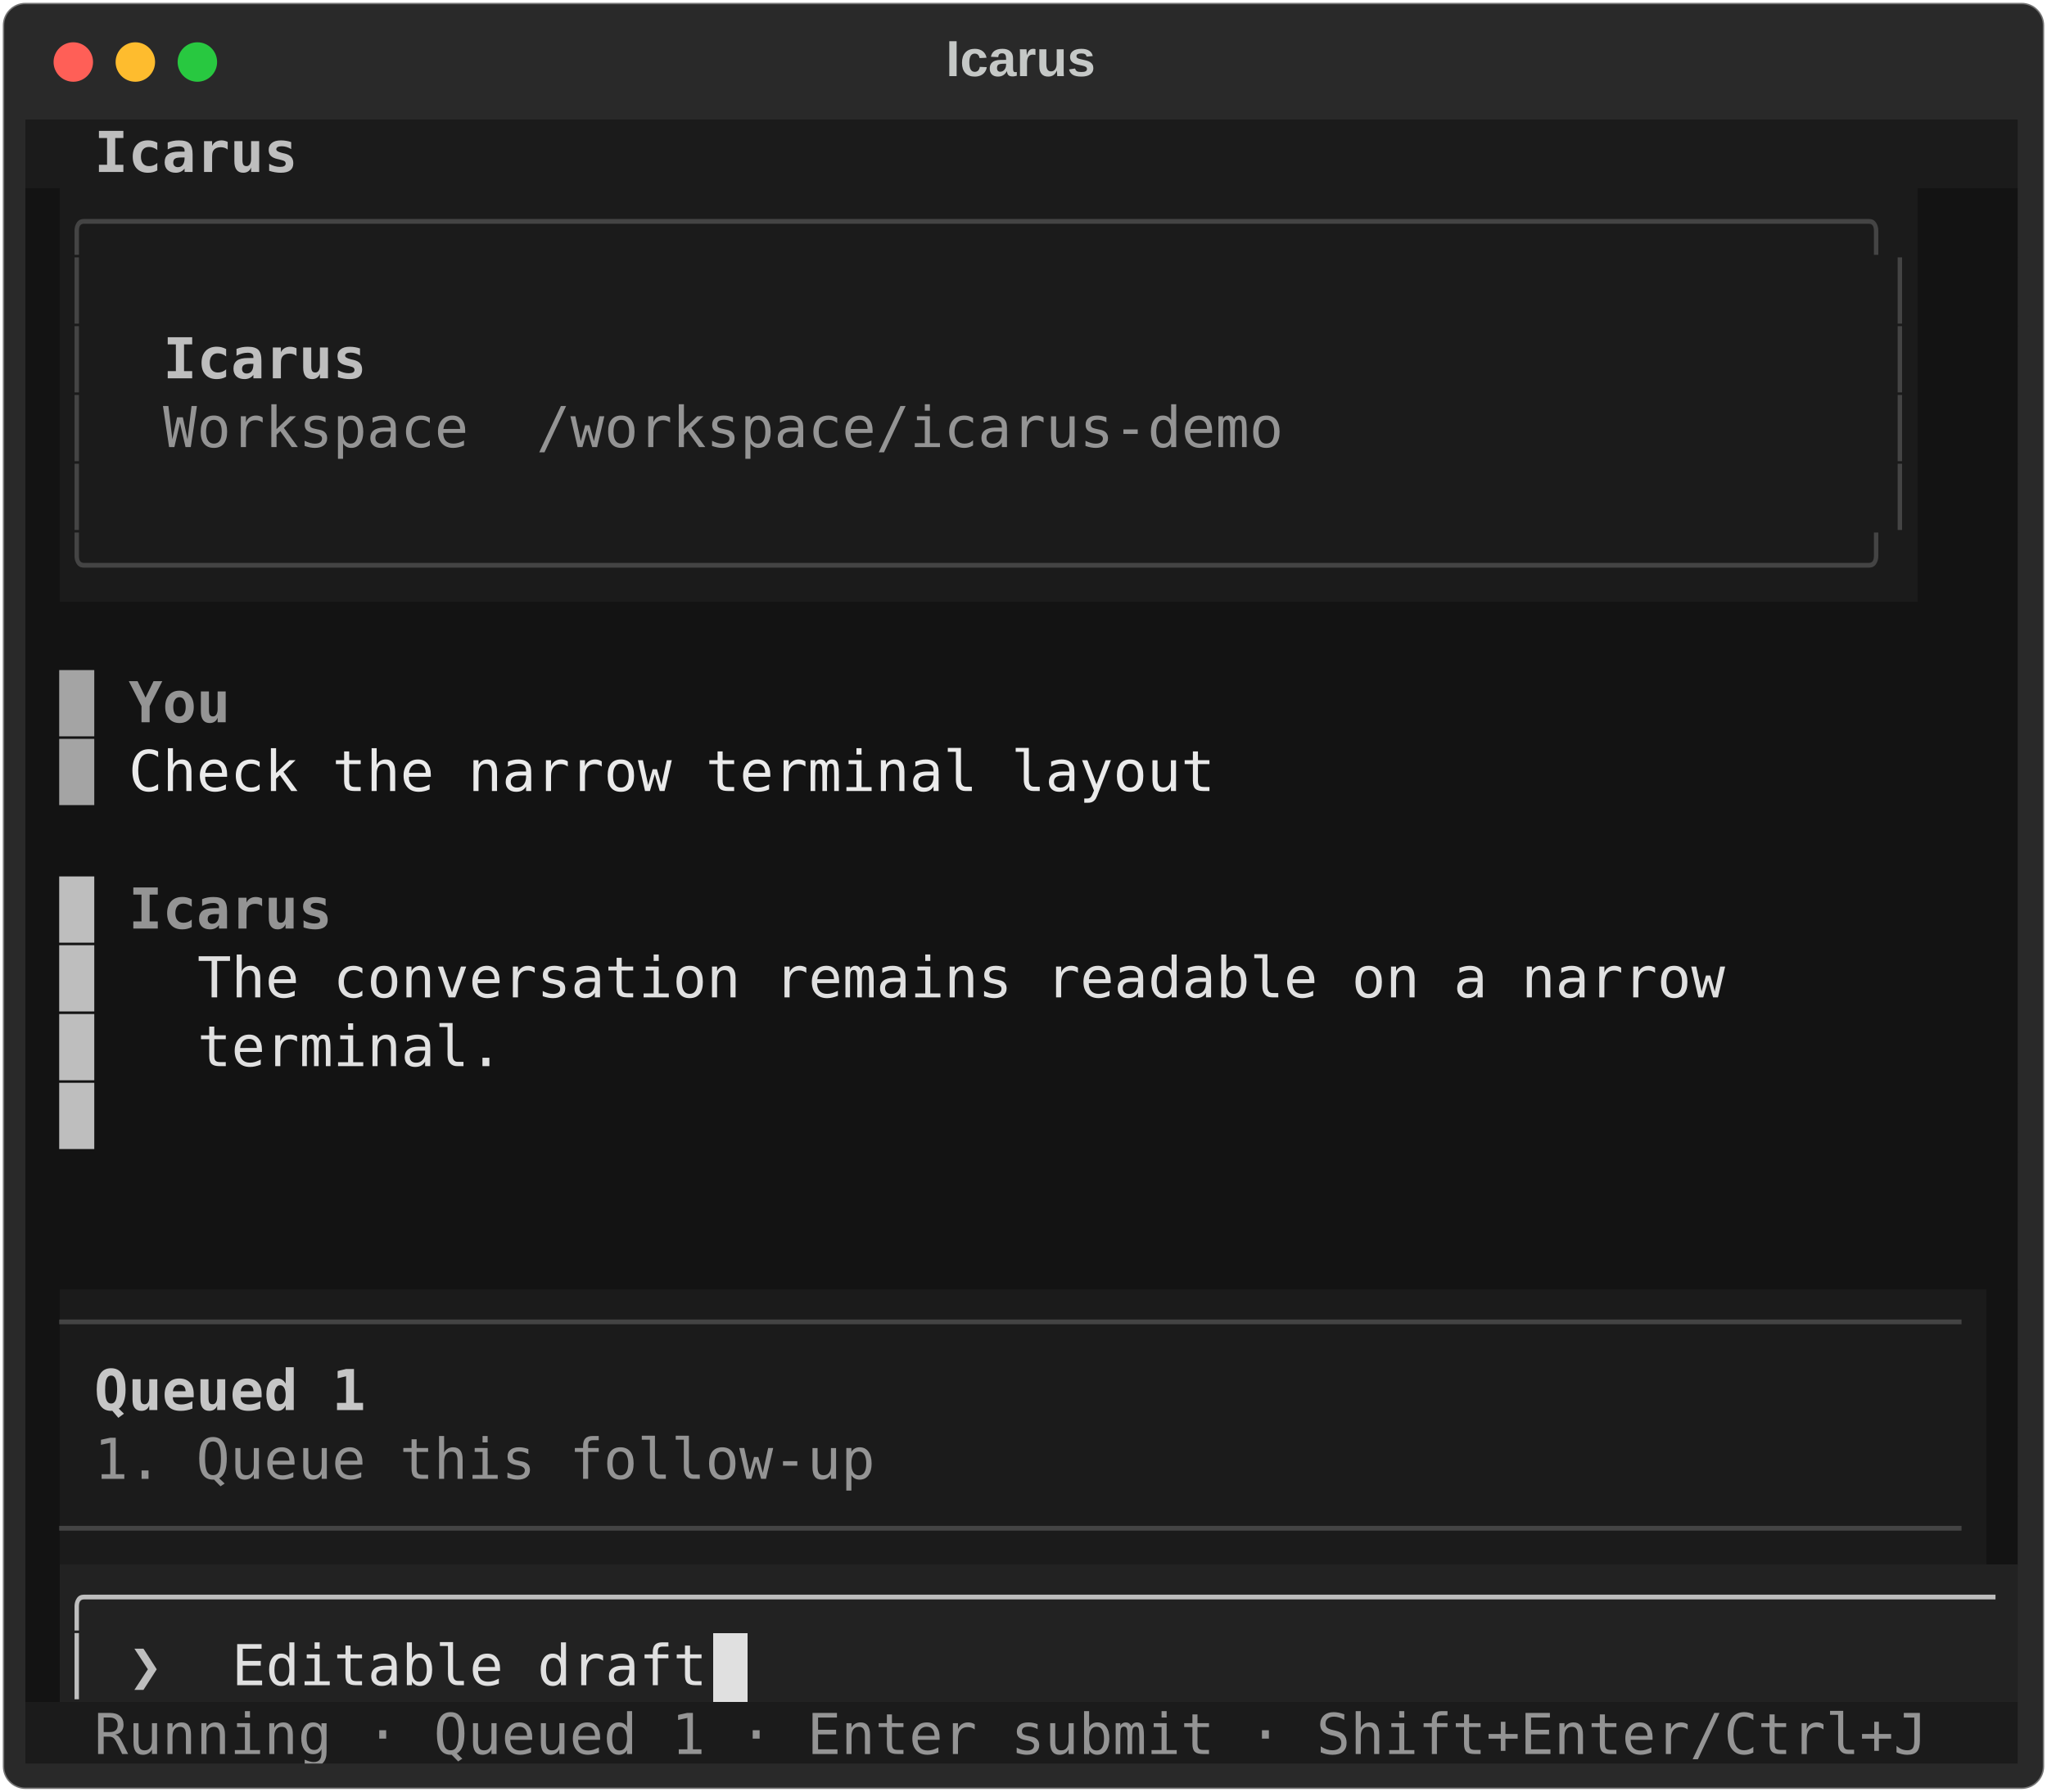
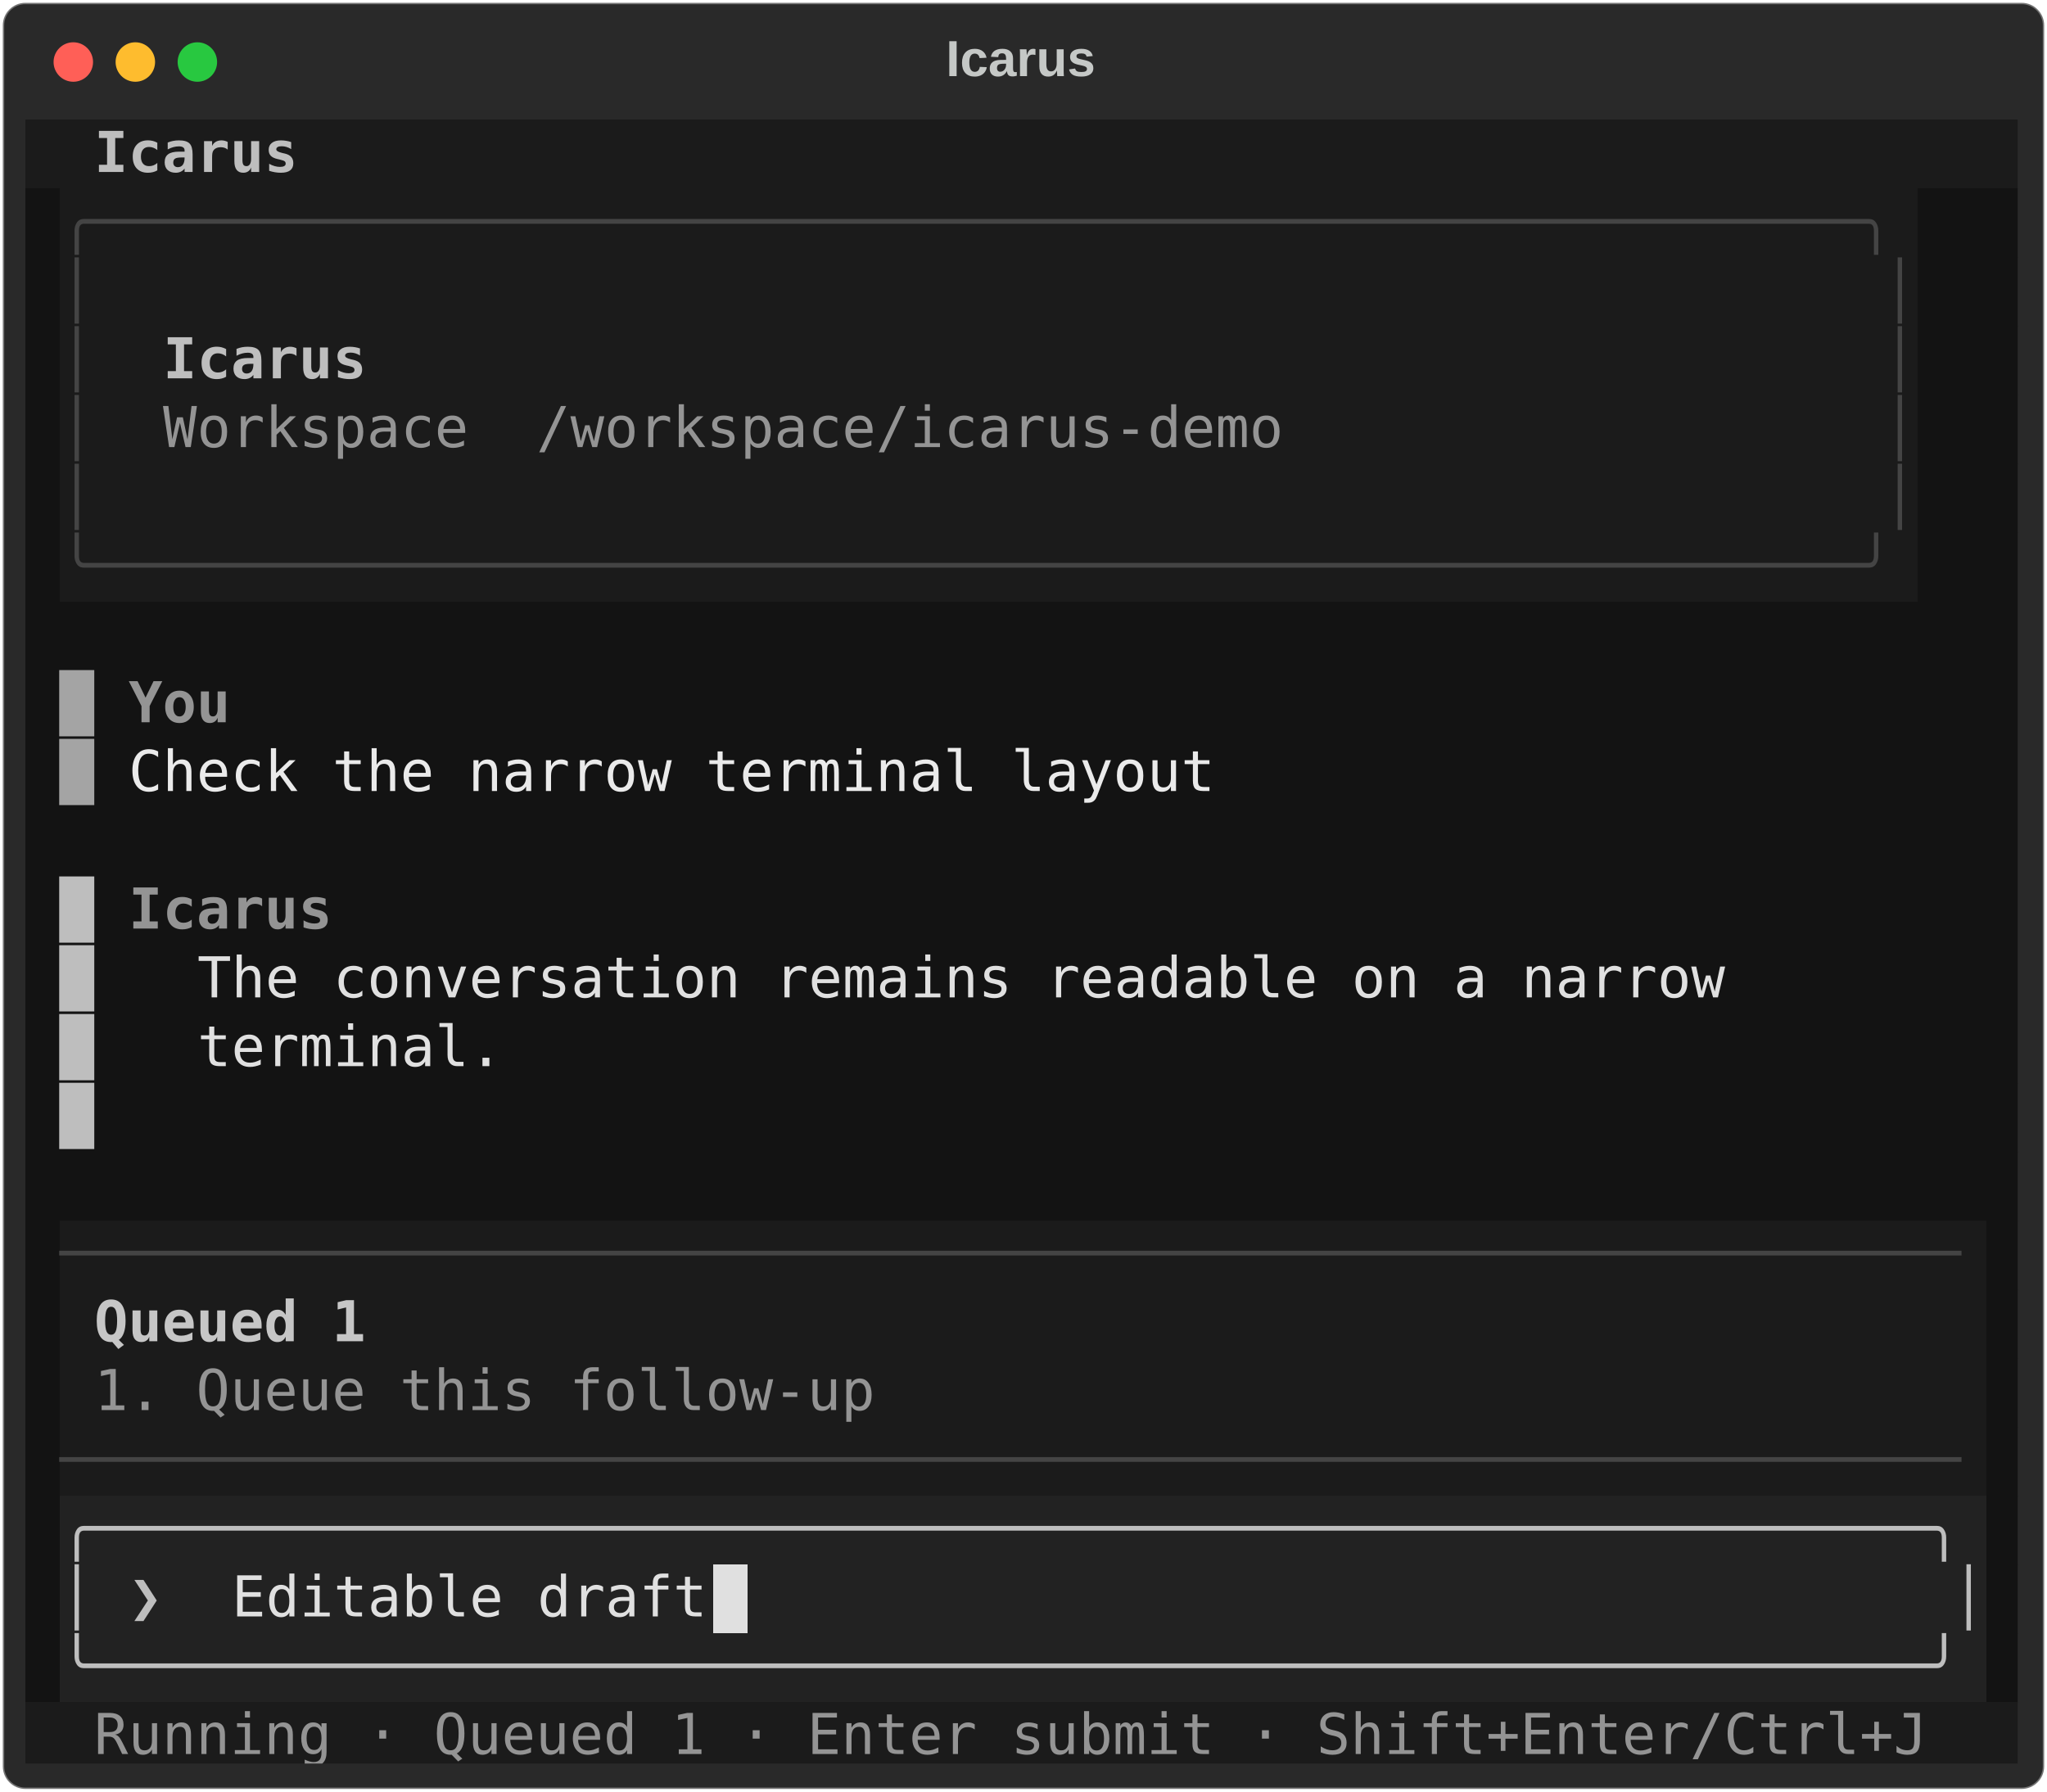
<svg xmlns="http://www.w3.org/2000/svg" class="rich-terminal" viewBox="0 0 726 635.6">
  <style>

    @font-face {
        font-family: "Fira Code";
        src: local("FiraCode-Regular"),
                url("https://cdnjs.cloudflare.com/ajax/libs/firacode/6.2.0/woff2/FiraCode-Regular.woff2") format("woff2"),
                url("https://cdnjs.cloudflare.com/ajax/libs/firacode/6.2.0/woff/FiraCode-Regular.woff") format("woff");
        font-style: normal;
        font-weight: 400;
    }
    @font-face {
        font-family: "Fira Code";
        src: local("FiraCode-Bold"),
                url("https://cdnjs.cloudflare.com/ajax/libs/firacode/6.2.0/woff2/FiraCode-Bold.woff2") format("woff2"),
                url("https://cdnjs.cloudflare.com/ajax/libs/firacode/6.2.0/woff/FiraCode-Bold.woff") format("woff");
        font-style: bold;
        font-weight: 700;
    }

    .terminal-matrix {
        font-family: Fira Code, monospace;
        font-size: 20px;
        line-height: 24.4px;
        font-variant-east-asian: full-width;
    }

    .terminal-title {
        font-size: 18px;
        font-weight: bold;
        font-family: arial;
    }

    .terminal-r1 { fill: #c5c8c6 }
.terminal-r2 { fill: #bebebe;font-weight: bold }
.terminal-r3 { fill: #444444 }
.terminal-r4 { fill: #949494 }
.terminal-r5 { fill: #a4a4a4 }
.terminal-r6 { fill: #949494;font-weight: bold }
.terminal-r7 { fill: #eaeaea }
.terminal-r8 { fill: #bebebe }
.terminal-r9 { fill: #e0e0e0 }
.terminal-r10 { fill: #c6c6c6;font-weight: bold }
.terminal-r11 { fill: #121212 }
    </style>
  <defs>
    <clipPath id="terminal-clip-terminal">
      <rect x="0" y="0" width="706.6" height="584.6" />
    </clipPath>
    <clipPath id="terminal-line-0">
      <rect x="0" y="1.5" width="707.6" height="24.65" />
    </clipPath>
    <clipPath id="terminal-line-1">
      <rect x="0" y="25.9" width="707.6" height="24.65" />
    </clipPath>
    <clipPath id="terminal-line-2">
      <rect x="0" y="50.3" width="707.6" height="24.65" />
    </clipPath>
    <clipPath id="terminal-line-3">
      <rect x="0" y="74.7" width="707.6" height="24.65" />
    </clipPath>
    <clipPath id="terminal-line-4">
      <rect x="0" y="99.1" width="707.6" height="24.65" />
    </clipPath>
    <clipPath id="terminal-line-5">
      <rect x="0" y="123.5" width="707.6" height="24.65" />
    </clipPath>
    <clipPath id="terminal-line-6">
      <rect x="0" y="147.9" width="707.6" height="24.65" />
    </clipPath>
    <clipPath id="terminal-line-7">
      <rect x="0" y="172.3" width="707.6" height="24.65" />
    </clipPath>
    <clipPath id="terminal-line-8">
      <rect x="0" y="196.7" width="707.6" height="24.65" />
    </clipPath>
    <clipPath id="terminal-line-9">
      <rect x="0" y="221.1" width="707.6" height="24.65" />
    </clipPath>
    <clipPath id="terminal-line-10">
      <rect x="0" y="245.5" width="707.6" height="24.65" />
    </clipPath>
    <clipPath id="terminal-line-11">
      <rect x="0" y="269.9" width="707.6" height="24.65" />
    </clipPath>
    <clipPath id="terminal-line-12">
      <rect x="0" y="294.3" width="707.6" height="24.65" />
    </clipPath>
    <clipPath id="terminal-line-13">
      <rect x="0" y="318.7" width="707.6" height="24.65" />
    </clipPath>
    <clipPath id="terminal-line-14">
      <rect x="0" y="343.1" width="707.6" height="24.65" />
    </clipPath>
    <clipPath id="terminal-line-15">
      <rect x="0" y="367.5" width="707.6" height="24.65" />
    </clipPath>
    <clipPath id="terminal-line-16">
      <rect x="0" y="391.9" width="707.6" height="24.65" />
    </clipPath>
    <clipPath id="terminal-line-17">
      <rect x="0" y="416.3" width="707.6" height="24.65" />
    </clipPath>
    <clipPath id="terminal-line-18">
      <rect x="0" y="440.7" width="707.6" height="24.65" />
    </clipPath>
    <clipPath id="terminal-line-19">
      <rect x="0" y="465.1" width="707.6" height="24.65" />
    </clipPath>
    <clipPath id="terminal-line-20">
      <rect x="0" y="489.5" width="707.6" height="24.65" />
    </clipPath>
    <clipPath id="terminal-line-21">
      <rect x="0" y="513.9" width="707.6" height="24.65" />
    </clipPath>
    <clipPath id="terminal-line-22">
      <rect x="0" y="538.3" width="707.6" height="24.65" />
    </clipPath>
  </defs>
  <rect fill="#292929" stroke="rgba(255,255,255,0.35)" stroke-width="1" x="1" y="1" width="724" height="633.6" rx="8" />
  <text class="terminal-title" fill="#c5c8c6" text-anchor="middle" x="362" y="27">Icarus</text>
  <g transform="translate(26,22)">
    <circle cx="0" cy="0" r="7" fill="#ff5f57" />
    <circle cx="22" cy="0" r="7" fill="#febc2e" />
    <circle cx="44" cy="0" r="7" fill="#28c840" />
  </g>
  <g transform="translate(9, 41)" clip-path="url(#terminal-clip-terminal)">
    <rect fill="#1b1b1b" x="0" y="1.5" width="24.4" height="24.65" shape-rendering="crispEdges" />
    <rect fill="#1b1b1b" x="24.4" y="1.5" width="73.2" height="24.65" shape-rendering="crispEdges" />
    <rect fill="#1b1b1b" x="97.6" y="1.5" width="610" height="24.65" shape-rendering="crispEdges" />
    <rect fill="#131313" x="0" y="25.9" width="12.2" height="24.65" shape-rendering="crispEdges" />
    <rect fill="#1b1b1b" x="12.2" y="25.9" width="658.8" height="24.65" shape-rendering="crispEdges" />
    <rect fill="#131313" x="671" y="25.9" width="36.6" height="24.65" shape-rendering="crispEdges" />
    <rect fill="#131313" x="0" y="50.3" width="12.2" height="24.65" shape-rendering="crispEdges" />
    <rect fill="#1b1b1b" x="12.2" y="50.3" width="12.2" height="24.65" shape-rendering="crispEdges" />
    <rect fill="#1b1b1b" x="24.4" y="50.3" width="634.4" height="24.65" shape-rendering="crispEdges" />
    <rect fill="#1b1b1b" x="658.8" y="50.3" width="12.2" height="24.65" shape-rendering="crispEdges" />
    <rect fill="#131313" x="671" y="50.3" width="36.6" height="24.65" shape-rendering="crispEdges" />
    <rect fill="#131313" x="0" y="74.7" width="12.2" height="24.65" shape-rendering="crispEdges" />
    <rect fill="#1b1b1b" x="12.2" y="74.7" width="12.2" height="24.65" shape-rendering="crispEdges" />
    <rect fill="#1b1b1b" x="24.4" y="74.7" width="24.4" height="24.65" shape-rendering="crispEdges" />
    <rect fill="#1b1b1b" x="48.8" y="74.7" width="73.2" height="24.65" shape-rendering="crispEdges" />
    <rect fill="#1b1b1b" x="122" y="74.7" width="536.8" height="24.65" shape-rendering="crispEdges" />
    <rect fill="#1b1b1b" x="658.8" y="74.7" width="12.2" height="24.65" shape-rendering="crispEdges" />
    <rect fill="#131313" x="671" y="74.7" width="36.6" height="24.65" shape-rendering="crispEdges" />
    <rect fill="#131313" x="0" y="99.1" width="12.2" height="24.65" shape-rendering="crispEdges" />
    <rect fill="#1b1b1b" x="12.2" y="99.1" width="12.2" height="24.65" shape-rendering="crispEdges" />
    <rect fill="#1b1b1b" x="24.4" y="99.1" width="24.4" height="24.65" shape-rendering="crispEdges" />
    <rect fill="#1b1b1b" x="48.8" y="99.1" width="402.6" height="24.65" shape-rendering="crispEdges" />
    <rect fill="#1b1b1b" x="451.4" y="99.1" width="207.4" height="24.65" shape-rendering="crispEdges" />
    <rect fill="#1b1b1b" x="658.8" y="99.1" width="12.2" height="24.65" shape-rendering="crispEdges" />
    <rect fill="#131313" x="671" y="99.1" width="36.6" height="24.65" shape-rendering="crispEdges" />
    <rect fill="#131313" x="0" y="123.5" width="12.2" height="24.65" shape-rendering="crispEdges" />
    <rect fill="#1b1b1b" x="12.2" y="123.5" width="12.2" height="24.65" shape-rendering="crispEdges" />
    <rect fill="#1b1b1b" x="24.4" y="123.5" width="634.4" height="24.65" shape-rendering="crispEdges" />
    <rect fill="#1b1b1b" x="658.8" y="123.5" width="12.2" height="24.65" shape-rendering="crispEdges" />
    <rect fill="#131313" x="671" y="123.5" width="36.6" height="24.65" shape-rendering="crispEdges" />
    <rect fill="#131313" x="0" y="147.9" width="12.2" height="24.65" shape-rendering="crispEdges" />
    <rect fill="#1b1b1b" x="12.2" y="147.9" width="658.8" height="24.65" shape-rendering="crispEdges" />
    <rect fill="#131313" x="671" y="147.9" width="36.6" height="24.65" shape-rendering="crispEdges" />
    <rect fill="#131313" x="0" y="172.3" width="707.6" height="24.65" shape-rendering="crispEdges" />
    <rect fill="#131313" x="0" y="196.7" width="12.2" height="24.65" shape-rendering="crispEdges" />
    <rect fill="#131313" x="12.2" y="196.7" width="12.2" height="24.65" shape-rendering="crispEdges" />
    <rect fill="#131313" x="24.4" y="196.7" width="12.2" height="24.65" shape-rendering="crispEdges" />
    <rect fill="#131313" x="36.6" y="196.7" width="36.6" height="24.65" shape-rendering="crispEdges" />
    <rect fill="#131313" x="73.2" y="196.7" width="634.4" height="24.65" shape-rendering="crispEdges" />
    <rect fill="#131313" x="0" y="221.1" width="12.2" height="24.65" shape-rendering="crispEdges" />
    <rect fill="#131313" x="12.2" y="221.1" width="12.2" height="24.65" shape-rendering="crispEdges" />
    <rect fill="#131313" x="24.4" y="221.1" width="12.2" height="24.65" shape-rendering="crispEdges" />
    <rect fill="#131313" x="36.6" y="221.1" width="390.4" height="24.65" shape-rendering="crispEdges" />
    <rect fill="#131313" x="427" y="221.1" width="280.6" height="24.65" shape-rendering="crispEdges" />
    <rect fill="#131313" x="0" y="245.5" width="707.6" height="24.65" shape-rendering="crispEdges" />
    <rect fill="#131313" x="0" y="269.9" width="12.2" height="24.65" shape-rendering="crispEdges" />
    <rect fill="#131313" x="12.2" y="269.9" width="12.2" height="24.65" shape-rendering="crispEdges" />
    <rect fill="#131313" x="24.4" y="269.9" width="12.2" height="24.65" shape-rendering="crispEdges" />
    <rect fill="#131313" x="36.6" y="269.9" width="73.2" height="24.65" shape-rendering="crispEdges" />
    <rect fill="#131313" x="109.8" y="269.9" width="597.8" height="24.65" shape-rendering="crispEdges" />
    <rect fill="#131313" x="0" y="294.3" width="12.2" height="24.65" shape-rendering="crispEdges" />
    <rect fill="#131313" x="12.2" y="294.3" width="12.2" height="24.65" shape-rendering="crispEdges" />
    <rect fill="#131313" x="24.4" y="294.3" width="36.6" height="24.65" shape-rendering="crispEdges" />
    <rect fill="#131313" x="61" y="294.3" width="549" height="24.65" shape-rendering="crispEdges" />
    <rect fill="#131313" x="610" y="294.3" width="97.6" height="24.65" shape-rendering="crispEdges" />
    <rect fill="#131313" x="0" y="318.7" width="12.2" height="24.65" shape-rendering="crispEdges" />
    <rect fill="#131313" x="12.2" y="318.7" width="12.2" height="24.65" shape-rendering="crispEdges" />
    <rect fill="#131313" x="24.4" y="318.7" width="36.6" height="24.65" shape-rendering="crispEdges" />
    <rect fill="#131313" x="61" y="318.7" width="109.8" height="24.65" shape-rendering="crispEdges" />
    <rect fill="#131313" x="170.8" y="318.7" width="536.8" height="24.65" shape-rendering="crispEdges" />
    <rect fill="#131313" x="0" y="343.1" width="12.2" height="24.65" shape-rendering="crispEdges" />
    <rect fill="#131313" x="12.2" y="343.1" width="12.2" height="24.65" shape-rendering="crispEdges" />
    <rect fill="#131313" x="24.4" y="343.1" width="683.2" height="24.65" shape-rendering="crispEdges" />
    <rect fill="#131313" x="0" y="367.5" width="707.6" height="24.65" shape-rendering="crispEdges" />
-     <rect fill="#131313" x="0" y="391.9" width="707.6" height="24.65" shape-rendering="crispEdges" />
+     <rect fill="#131313" x="0" y="391.9" width="12.2" height="24.65" shape-rendering="crispEdges" />
+     <rect fill="#1b1b1b" x="12.2" y="391.9" width="683.2" height="24.65" shape-rendering="crispEdges" />
+     <rect fill="#131313" x="695.4" y="391.9" width="12.2" height="24.65" shape-rendering="crispEdges" />
    <rect fill="#131313" x="0" y="416.3" width="12.2" height="24.65" shape-rendering="crispEdges" />
-     <rect fill="#1b1b1b" x="12.2" y="416.3" width="683.2" height="24.65" shape-rendering="crispEdges" />
+     <rect fill="#1b1b1b" x="12.2" y="416.3" width="12.2" height="24.65" shape-rendering="crispEdges" />
+     <rect fill="#1b1b1b" x="24.4" y="416.3" width="97.6" height="24.65" shape-rendering="crispEdges" />
+     <rect fill="#1b1b1b" x="122" y="416.3" width="573.4" height="24.65" shape-rendering="crispEdges" />
    <rect fill="#131313" x="695.4" y="416.3" width="12.2" height="24.65" shape-rendering="crispEdges" />
    <rect fill="#131313" x="0" y="440.7" width="12.2" height="24.65" shape-rendering="crispEdges" />
    <rect fill="#1b1b1b" x="12.2" y="440.7" width="12.2" height="24.65" shape-rendering="crispEdges" />
-     <rect fill="#1b1b1b" x="24.4" y="440.7" width="97.6" height="24.65" shape-rendering="crispEdges" />
-     <rect fill="#1b1b1b" x="122" y="440.7" width="573.4" height="24.65" shape-rendering="crispEdges" />
+     <rect fill="#1b1b1b" x="24.4" y="440.7" width="280.6" height="24.65" shape-rendering="crispEdges" />
+     <rect fill="#1b1b1b" x="305" y="440.7" width="390.4" height="24.65" shape-rendering="crispEdges" />
    <rect fill="#131313" x="695.4" y="440.7" width="12.2" height="24.65" shape-rendering="crispEdges" />
    <rect fill="#131313" x="0" y="465.1" width="12.2" height="24.65" shape-rendering="crispEdges" />
-     <rect fill="#1b1b1b" x="12.2" y="465.1" width="12.2" height="24.65" shape-rendering="crispEdges" />
-     <rect fill="#1b1b1b" x="24.4" y="465.1" width="280.6" height="24.65" shape-rendering="crispEdges" />
-     <rect fill="#1b1b1b" x="305" y="465.1" width="390.4" height="24.65" shape-rendering="crispEdges" />
+     <rect fill="#1b1b1b" x="12.2" y="465.1" width="683.2" height="24.65" shape-rendering="crispEdges" />
    <rect fill="#131313" x="695.4" y="465.1" width="12.2" height="24.65" shape-rendering="crispEdges" />
    <rect fill="#131313" x="0" y="489.5" width="12.2" height="24.65" shape-rendering="crispEdges" />
-     <rect fill="#1b1b1b" x="12.2" y="489.5" width="683.2" height="24.65" shape-rendering="crispEdges" />
+     <rect fill="#222222" x="12.2" y="489.5" width="683.2" height="24.65" shape-rendering="crispEdges" />
    <rect fill="#131313" x="695.4" y="489.5" width="12.2" height="24.65" shape-rendering="crispEdges" />
    <rect fill="#131313" x="0" y="513.9" width="12.2" height="24.65" shape-rendering="crispEdges" />
-     <rect fill="#222222" x="12.2" y="513.9" width="695.4" height="24.65" shape-rendering="crispEdges" />
+     <rect fill="#222222" x="12.2" y="513.9" width="12.2" height="24.65" shape-rendering="crispEdges" />
+     <rect fill="#222222" x="24.4" y="513.9" width="12.2" height="24.65" shape-rendering="crispEdges" />
+     <rect fill="#222222" x="36.6" y="513.9" width="12.2" height="24.65" shape-rendering="crispEdges" />
+     <rect fill="#222222" x="48.8" y="513.9" width="12.2" height="24.65" shape-rendering="crispEdges" />
+     <rect fill="#222222" x="61" y="513.9" width="12.2" height="24.65" shape-rendering="crispEdges" />
+     <rect fill="#222222" x="73.2" y="513.9" width="170.8" height="24.65" shape-rendering="crispEdges" />
+     <rect fill="#e0e0e0" x="244" y="513.9" width="12.2" height="24.65" shape-rendering="crispEdges" />
+     <rect fill="#222222" x="256.2" y="513.9" width="414.8" height="24.65" shape-rendering="crispEdges" />
+     <rect fill="#222222" x="671" y="513.9" width="12.2" height="24.65" shape-rendering="crispEdges" />
+     <rect fill="#222222" x="683.2" y="513.9" width="12.2" height="24.65" shape-rendering="crispEdges" />
+     <rect fill="#131313" x="695.4" y="513.9" width="12.2" height="24.65" shape-rendering="crispEdges" />
    <rect fill="#131313" x="0" y="538.3" width="12.2" height="24.65" shape-rendering="crispEdges" />
-     <rect fill="#222222" x="12.2" y="538.3" width="12.2" height="24.65" shape-rendering="crispEdges" />
-     <rect fill="#222222" x="24.4" y="538.3" width="12.2" height="24.65" shape-rendering="crispEdges" />
-     <rect fill="#222222" x="36.6" y="538.3" width="12.2" height="24.65" shape-rendering="crispEdges" />
-     <rect fill="#222222" x="48.8" y="538.3" width="12.2" height="24.65" shape-rendering="crispEdges" />
-     <rect fill="#222222" x="61" y="538.3" width="12.2" height="24.65" shape-rendering="crispEdges" />
-     <rect fill="#222222" x="73.2" y="538.3" width="170.8" height="24.65" shape-rendering="crispEdges" />
-     <rect fill="#e0e0e0" x="244" y="538.3" width="12.2" height="24.65" shape-rendering="crispEdges" />
-     <rect fill="#222222" x="256.2" y="538.3" width="439.2" height="24.65" shape-rendering="crispEdges" />
-     <rect fill="#222222" x="695.4" y="538.3" width="12.2" height="24.65" shape-rendering="crispEdges" />
+     <rect fill="#222222" x="12.2" y="538.3" width="683.2" height="24.65" shape-rendering="crispEdges" />
+     <rect fill="#131313" x="695.4" y="538.3" width="12.2" height="24.65" shape-rendering="crispEdges" />
    <rect fill="#1b1b1b" x="0" y="562.7" width="24.4" height="24.65" shape-rendering="crispEdges" />
    <rect fill="#1b1b1b" x="24.4" y="562.7" width="658.8" height="24.65" shape-rendering="crispEdges" />
    <rect fill="#1b1b1b" x="683.2" y="562.7" width="24.4" height="24.65" shape-rendering="crispEdges" />
    <g class="terminal-matrix">
      <text class="terminal-r2" x="24.4" y="20" textLength="73.2" clip-path="url(#terminal-line-0)">Icarus</text>
      <text class="terminal-r1" x="707.6" y="20" textLength="12.2" clip-path="url(#terminal-line-0)">
</text>
      <text class="terminal-r3" x="12.2" y="44.4" textLength="658.8" clip-path="url(#terminal-line-1)">╭────────────────────────────────────────────────────╮</text>
      <text class="terminal-r1" x="707.6" y="44.4" textLength="12.2" clip-path="url(#terminal-line-1)">
</text>
      <text class="terminal-r3" x="12.2" y="68.8" textLength="12.2" clip-path="url(#terminal-line-2)">│</text>
      <text class="terminal-r3" x="658.8" y="68.8" textLength="12.2" clip-path="url(#terminal-line-2)">│</text>
      <text class="terminal-r1" x="707.6" y="68.8" textLength="12.2" clip-path="url(#terminal-line-2)">
</text>
      <text class="terminal-r3" x="12.2" y="93.2" textLength="12.2" clip-path="url(#terminal-line-3)">│</text>
      <text class="terminal-r2" x="48.8" y="93.2" textLength="73.2" clip-path="url(#terminal-line-3)">Icarus</text>
      <text class="terminal-r3" x="658.8" y="93.2" textLength="12.2" clip-path="url(#terminal-line-3)">│</text>
      <text class="terminal-r1" x="707.6" y="93.2" textLength="12.2" clip-path="url(#terminal-line-3)">
</text>
      <text class="terminal-r3" x="12.2" y="117.6" textLength="12.2" clip-path="url(#terminal-line-4)">│</text>
      <text class="terminal-r4" x="48.8" y="117.6" textLength="402.6" clip-path="url(#terminal-line-4)">Workspace  /workspace/icarus-demo</text>
      <text class="terminal-r3" x="658.8" y="117.6" textLength="12.2" clip-path="url(#terminal-line-4)">│</text>
      <text class="terminal-r1" x="707.6" y="117.6" textLength="12.2" clip-path="url(#terminal-line-4)">
</text>
      <text class="terminal-r3" x="12.2" y="142" textLength="12.2" clip-path="url(#terminal-line-5)">│</text>
      <text class="terminal-r3" x="658.8" y="142" textLength="12.2" clip-path="url(#terminal-line-5)">│</text>
      <text class="terminal-r1" x="707.6" y="142" textLength="12.2" clip-path="url(#terminal-line-5)">
</text>
      <text class="terminal-r3" x="12.2" y="166.4" textLength="658.8" clip-path="url(#terminal-line-6)">╰────────────────────────────────────────────────────╯</text>
      <text class="terminal-r1" x="707.6" y="166.4" textLength="12.2" clip-path="url(#terminal-line-6)">
</text>
      <text class="terminal-r1" x="707.6" y="190.8" textLength="12.2" clip-path="url(#terminal-line-7)">
</text>
      <text class="terminal-r5" x="12.2" y="215.2" textLength="12.2" clip-path="url(#terminal-line-8)">█</text>
      <text class="terminal-r6" x="36.6" y="215.2" textLength="36.6" clip-path="url(#terminal-line-8)">You</text>
      <text class="terminal-r1" x="707.6" y="215.2" textLength="12.2" clip-path="url(#terminal-line-8)">
</text>
      <text class="terminal-r5" x="12.2" y="239.6" textLength="12.2" clip-path="url(#terminal-line-9)">█</text>
      <text class="terminal-r7" x="36.6" y="239.6" textLength="390.4" clip-path="url(#terminal-line-9)">Check the narrow terminal layout</text>
      <text class="terminal-r1" x="707.6" y="239.6" textLength="12.2" clip-path="url(#terminal-line-9)">
</text>
      <text class="terminal-r1" x="707.6" y="264" textLength="12.2" clip-path="url(#terminal-line-10)">
</text>
      <text class="terminal-r8" x="12.2" y="288.4" textLength="12.2" clip-path="url(#terminal-line-11)">█</text>
      <text class="terminal-r6" x="36.6" y="288.4" textLength="73.2" clip-path="url(#terminal-line-11)">Icarus</text>
      <text class="terminal-r1" x="707.6" y="288.4" textLength="12.2" clip-path="url(#terminal-line-11)">
</text>
      <text class="terminal-r8" x="12.2" y="312.8" textLength="12.2" clip-path="url(#terminal-line-12)">█</text>
      <text class="terminal-r9" x="61" y="312.8" textLength="549" clip-path="url(#terminal-line-12)">The conversation remains readable on a narrow</text>
      <text class="terminal-r1" x="707.6" y="312.8" textLength="12.2" clip-path="url(#terminal-line-12)">
</text>
      <text class="terminal-r8" x="12.2" y="337.2" textLength="12.2" clip-path="url(#terminal-line-13)">█</text>
      <text class="terminal-r9" x="61" y="337.2" textLength="109.8" clip-path="url(#terminal-line-13)">terminal.</text>
      <text class="terminal-r1" x="707.6" y="337.2" textLength="12.2" clip-path="url(#terminal-line-13)">
</text>
      <text class="terminal-r8" x="12.2" y="361.6" textLength="12.2" clip-path="url(#terminal-line-14)">█</text>
      <text class="terminal-r1" x="707.6" y="361.6" textLength="12.2" clip-path="url(#terminal-line-14)">
</text>
      <text class="terminal-r1" x="707.6" y="386" textLength="12.2" clip-path="url(#terminal-line-15)">
</text>
+       <text class="terminal-r3" x="12.2" y="410.4" textLength="683.2" clip-path="url(#terminal-line-16)">────────────────────────────────────────────────────────</text>
      <text class="terminal-r1" x="707.6" y="410.4" textLength="12.2" clip-path="url(#terminal-line-16)">
</text>
-       <text class="terminal-r3" x="12.2" y="434.8" textLength="683.2" clip-path="url(#terminal-line-17)">────────────────────────────────────────────────────────</text>
+       <text class="terminal-r10" x="24.4" y="434.8" textLength="97.6" clip-path="url(#terminal-line-17)">Queued 1</text>
      <text class="terminal-r1" x="707.6" y="434.8" textLength="12.2" clip-path="url(#terminal-line-17)">
</text>
-       <text class="terminal-r10" x="24.4" y="459.2" textLength="97.6" clip-path="url(#terminal-line-18)">Queued 1</text>
+       <text class="terminal-r4" x="24.4" y="459.2" textLength="280.6" clip-path="url(#terminal-line-18)">1. Queue this follow-up</text>
      <text class="terminal-r1" x="707.6" y="459.2" textLength="12.2" clip-path="url(#terminal-line-18)">
</text>
-       <text class="terminal-r4" x="24.4" y="483.6" textLength="280.6" clip-path="url(#terminal-line-19)">1. Queue this follow-up</text>
+       <text class="terminal-r3" x="12.2" y="483.6" textLength="683.2" clip-path="url(#terminal-line-19)">────────────────────────────────────────────────────────</text>
      <text class="terminal-r1" x="707.6" y="483.6" textLength="12.2" clip-path="url(#terminal-line-19)">
</text>
-       <text class="terminal-r3" x="12.2" y="508" textLength="683.2" clip-path="url(#terminal-line-20)">────────────────────────────────────────────────────────</text>
+       <text class="terminal-r8" x="12.2" y="508" textLength="683.2" clip-path="url(#terminal-line-20)">╭──────────────────────────────────────────────────────╮</text>
      <text class="terminal-r1" x="707.6" y="508" textLength="12.2" clip-path="url(#terminal-line-20)">
</text>
-       <text class="terminal-r8" x="12.2" y="532.4" textLength="695.4" clip-path="url(#terminal-line-21)">╭────────────────────────────────────────────────────────</text>
+       <text class="terminal-r8" x="12.2" y="532.4" textLength="12.2" clip-path="url(#terminal-line-21)">│</text>
+       <text class="terminal-r8" x="36.6" y="532.4" textLength="12.2" clip-path="url(#terminal-line-21)">❯</text>
+       <text class="terminal-r9" x="73.2" y="532.4" textLength="170.8" clip-path="url(#terminal-line-21)">Editable draft</text>
+       <text class="terminal-r8" x="683.2" y="532.4" textLength="12.2" clip-path="url(#terminal-line-21)">│</text>
      <text class="terminal-r1" x="707.6" y="532.4" textLength="12.2" clip-path="url(#terminal-line-21)">
</text>
-       <text class="terminal-r8" x="12.2" y="556.8" textLength="12.2" clip-path="url(#terminal-line-22)">│</text>
-       <text class="terminal-r8" x="36.6" y="556.8" textLength="12.2" clip-path="url(#terminal-line-22)">❯</text>
-       <text class="terminal-r9" x="73.2" y="556.8" textLength="170.8" clip-path="url(#terminal-line-22)">Editable draft</text>
+       <text class="terminal-r8" x="12.2" y="556.8" textLength="683.2" clip-path="url(#terminal-line-22)">╰──────────────────────────────────────────────────────╯</text>
      <text class="terminal-r1" x="707.6" y="556.8" textLength="12.2" clip-path="url(#terminal-line-22)">
</text>
      <text class="terminal-r4" x="24.4" y="581.2" textLength="658.8" clip-path="url(#terminal-line-23)">Running · Queued 1 · Enter submit · Shift+Enter/Ctrl+J</text>
    </g>
  </g>
</svg>
